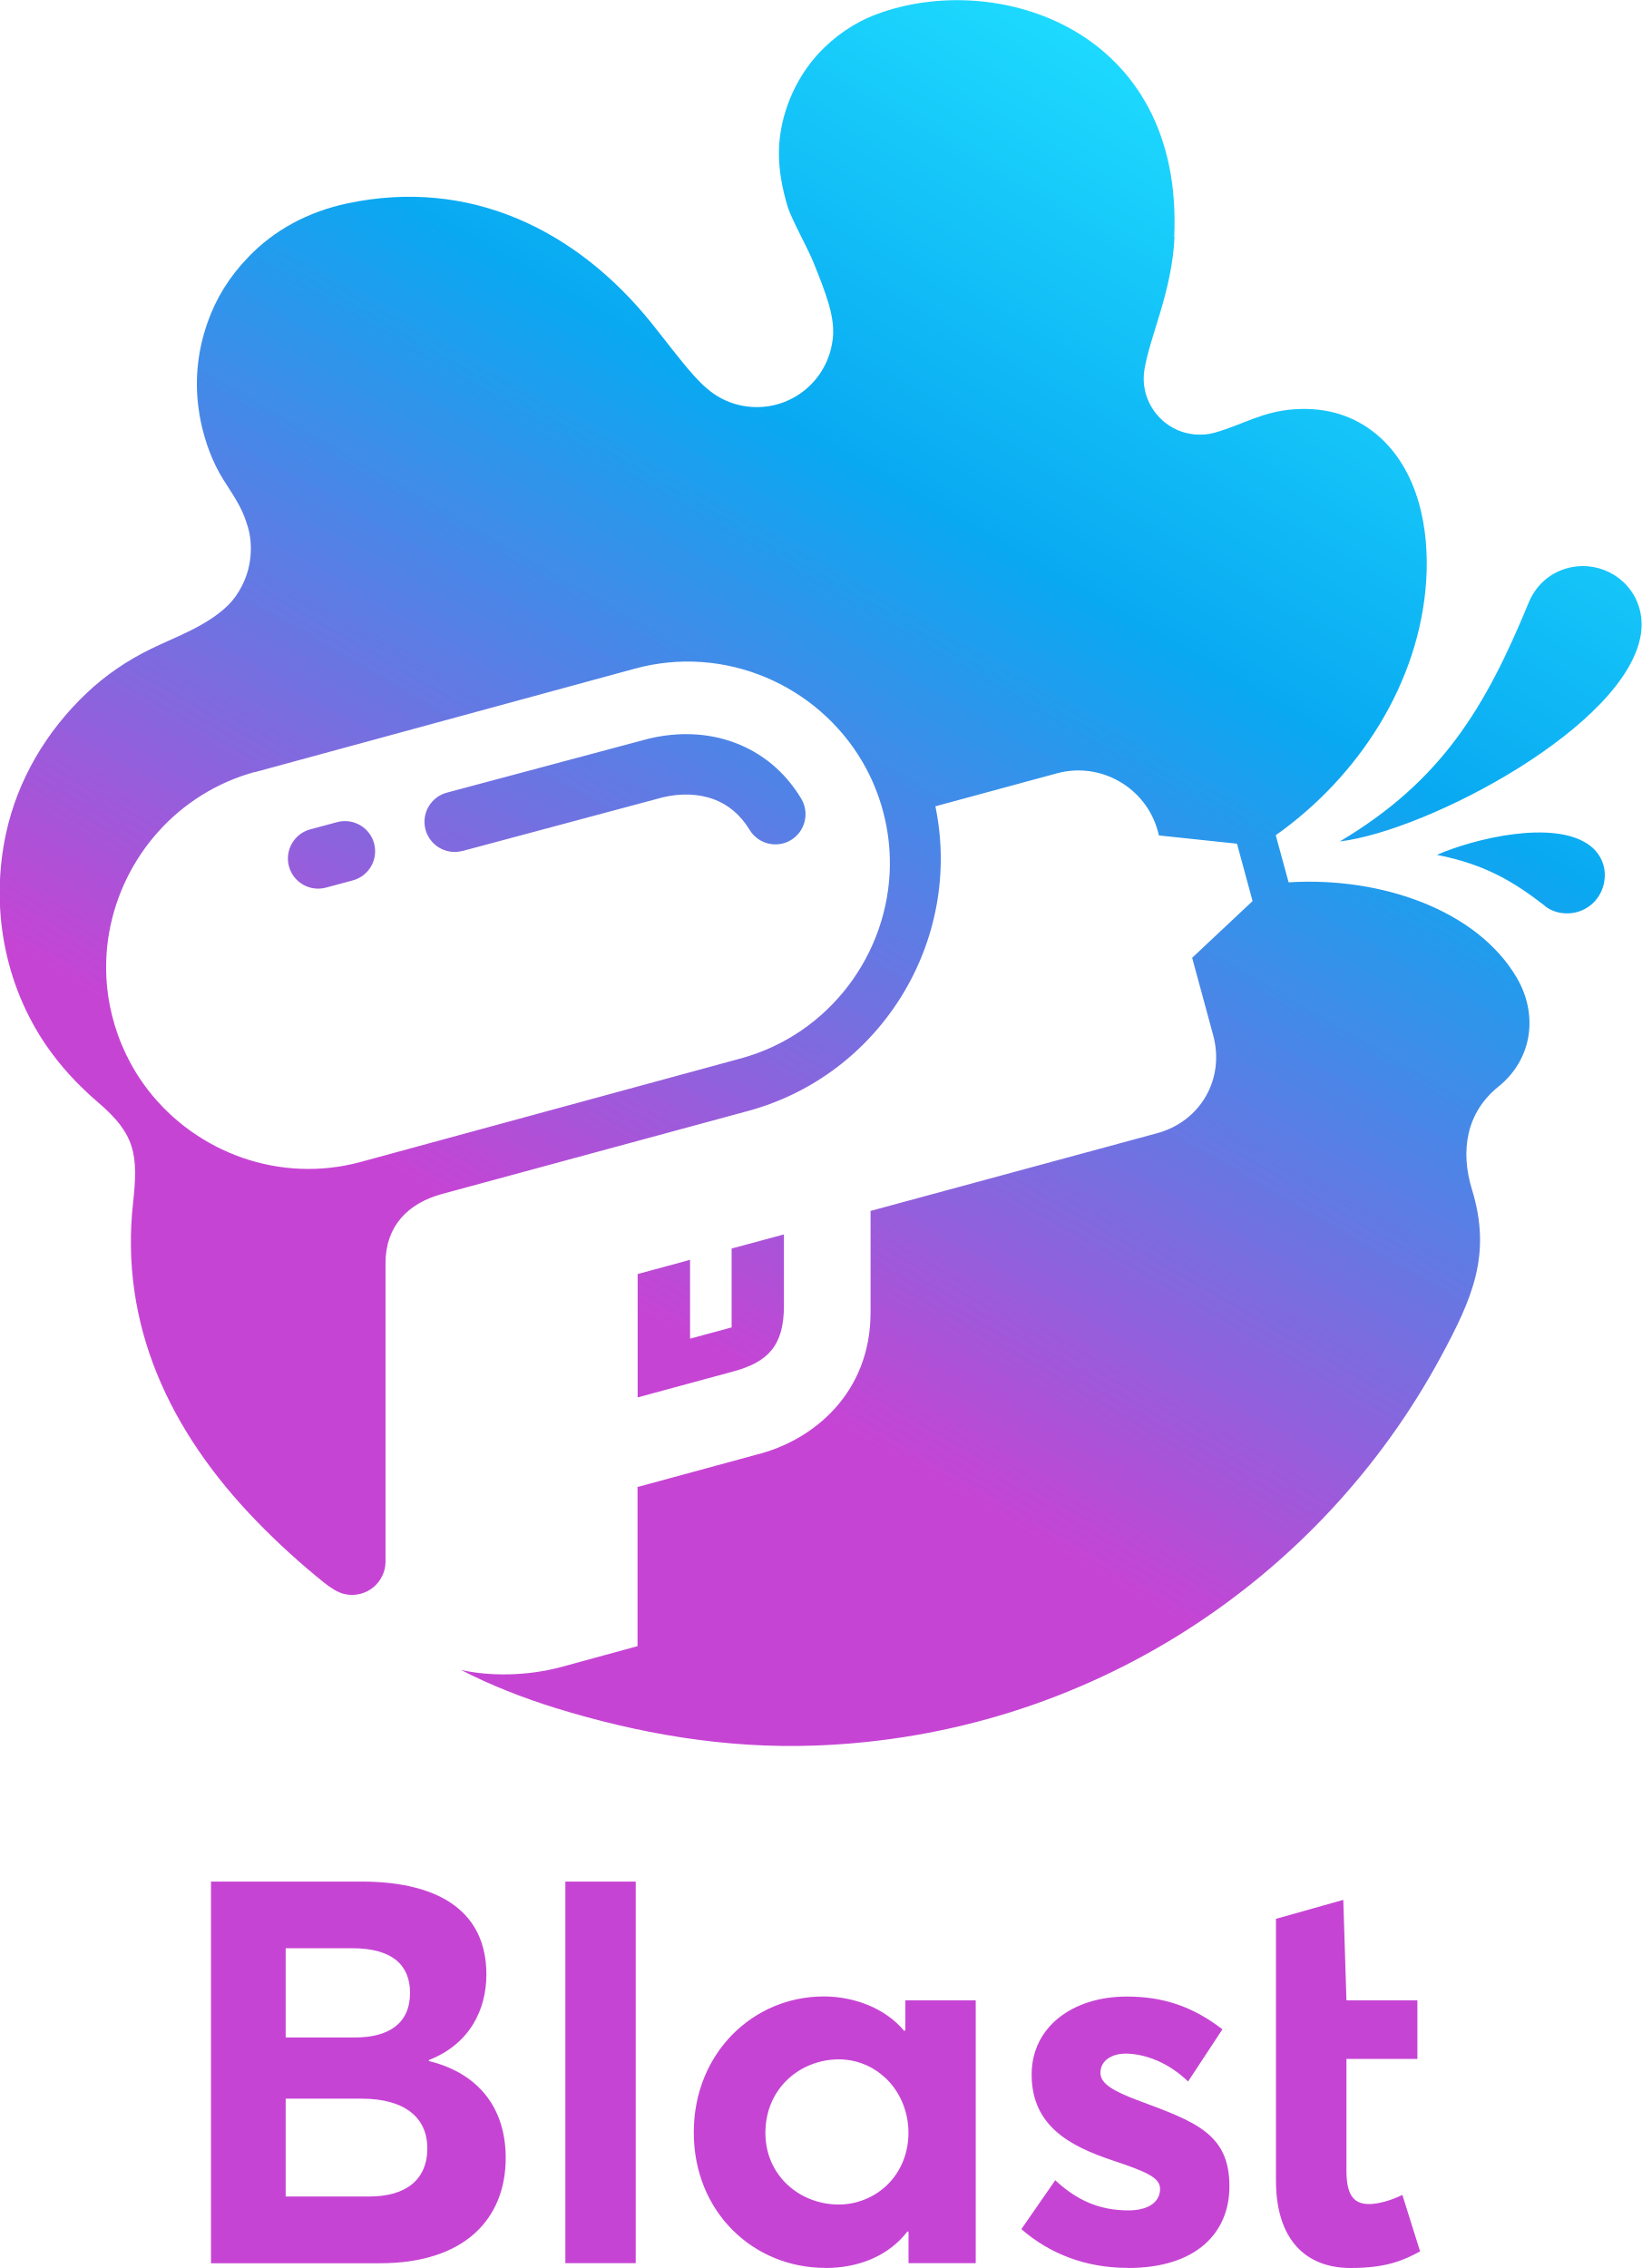
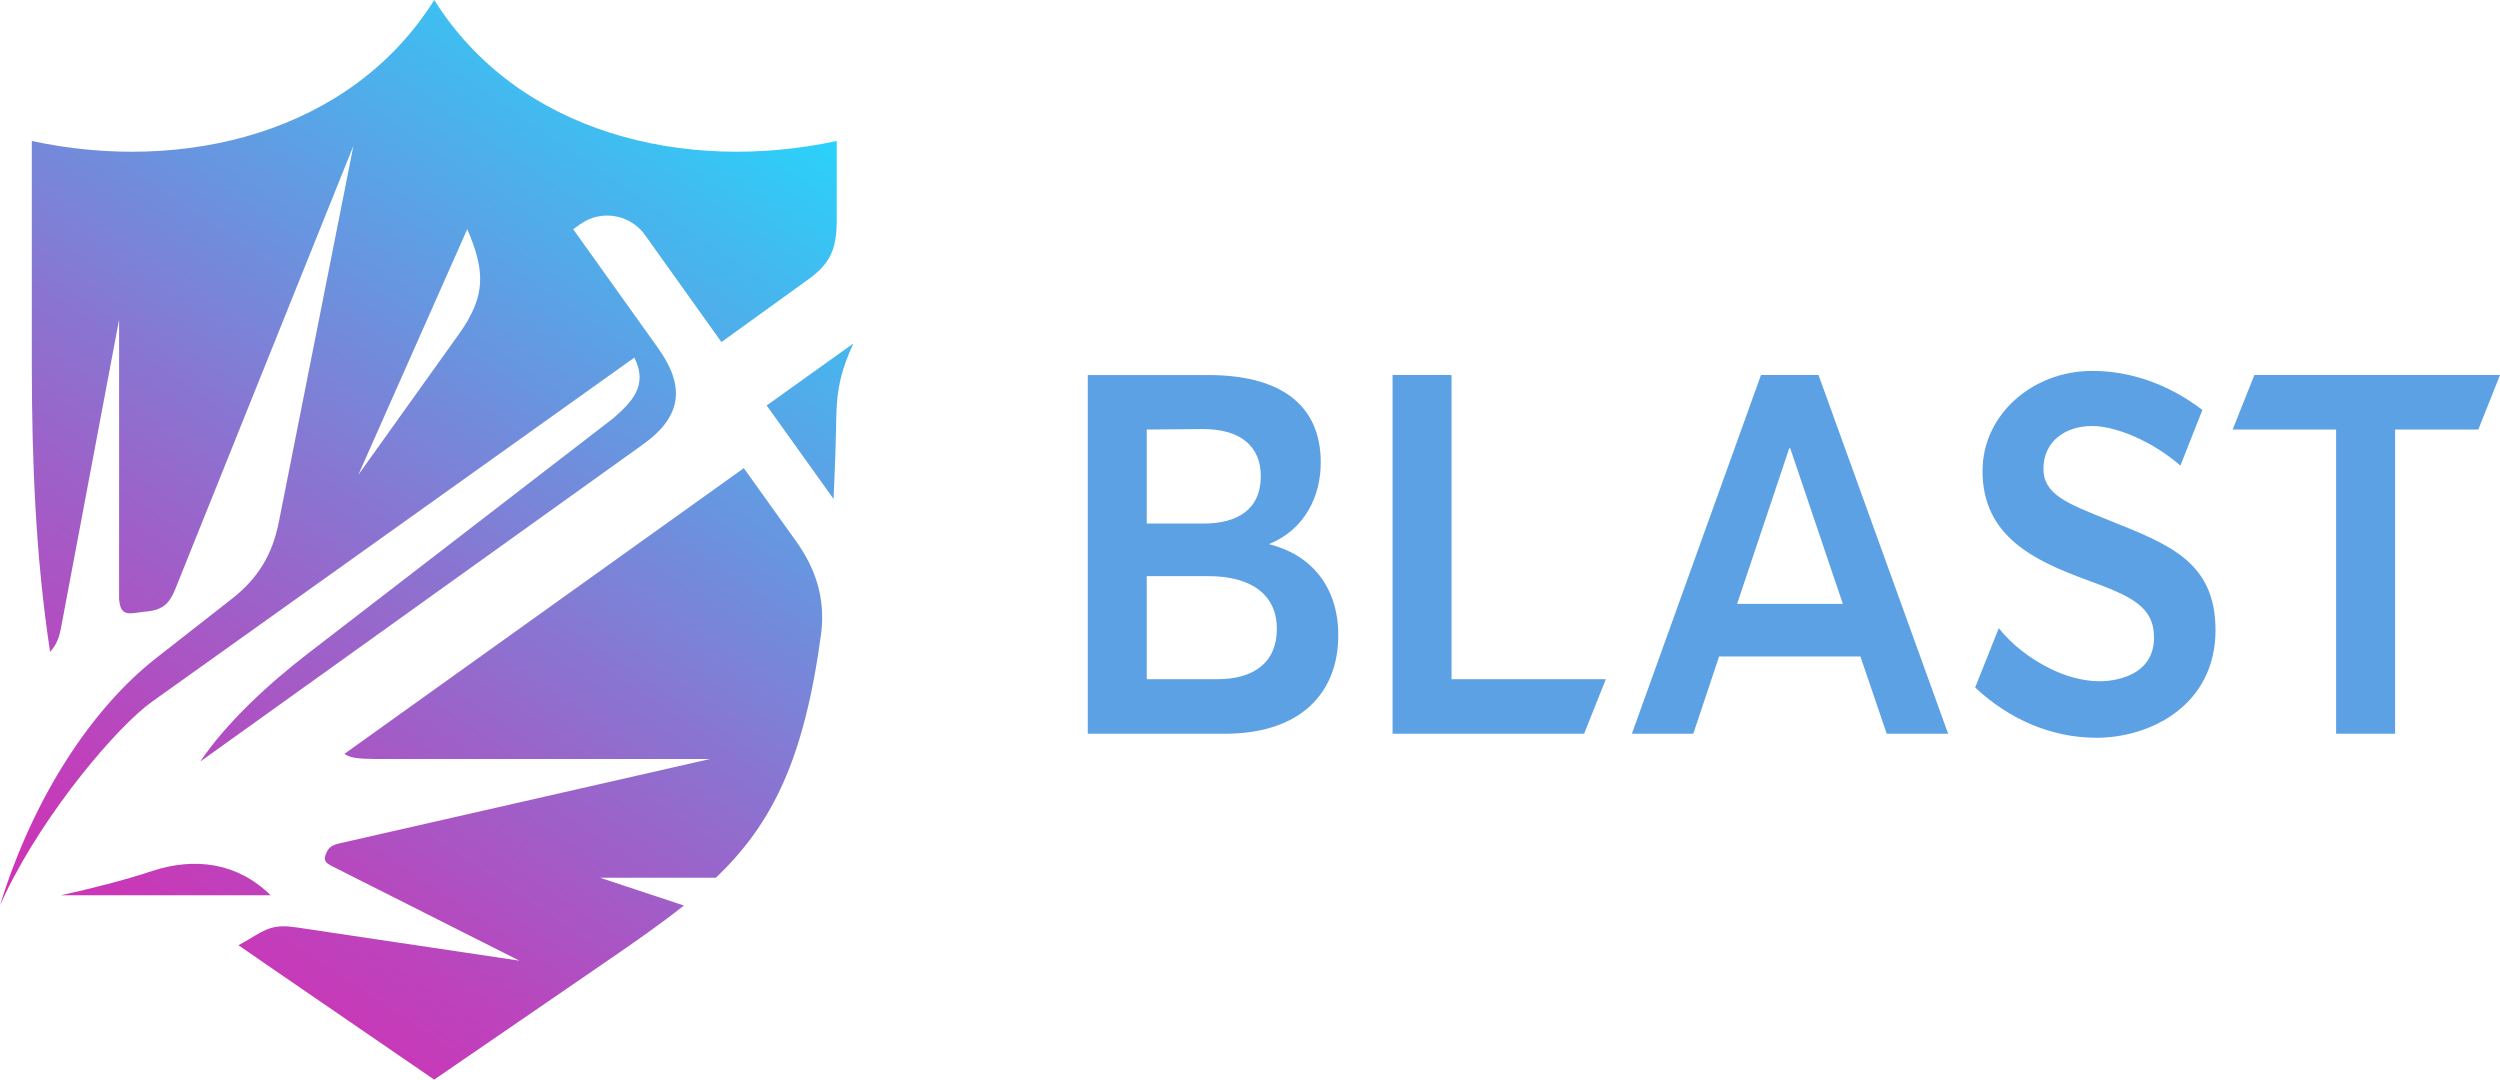
- <svg xmlns="http://www.w3.org/2000/svg" id="b" data-name="Layer 2" viewBox="0 0 145.33 200.78">
+ <svg xmlns="http://www.w3.org/2000/svg" id="b" data-name="Layer 2" viewBox="0 0 514.95 222.38">
  <defs>
-     <linearGradient id="d" x1="110.94" y1="8.33" x2="50.67" y2="112.73" gradientUnits="userSpaceOnUse">
+     <linearGradient id="d" x1="149.41" y1="-1.07" x2="18.65" y2="192.79" gradientUnits="userSpaceOnUse">
      <stop offset="0" stop-color="#1fddff" />
-       <stop offset=".38" stop-color="#09a9f1" />
-       <stop offset="1" stop-color="#c644d4" />
+       <stop offset=".16" stop-color="#3fbdf1" />
+       <stop offset=".57" stop-color="#8c72d0" />
+       <stop offset=".86" stop-color="#bc43bc" />
+       <stop offset="1" stop-color="#cf32b5" />
    </linearGradient>
  </defs>
  <g id="c" data-name="Layer 1">
-     <g>
-       <path d="M103.98,20.98c-.23,4.88-2.19,8.77-2.67,11.78-.33,2.09,.73,4.15,2.58,5.14,.56,.3,1.21,.5,1.91,.56,.58,.05,1.22,0,1.75-.16,2.58-.74,4.2-1.88,7.07-2.07,2.91-.2,5.35,.64,7.24,2.22,3.71,3.1,4.7,8.36,4.4,12.96-.59,9.07-5.99,17.35-13.32,22.53l1.14,4.17c8.15-.51,16.66,2.43,20.19,8.43,1.93,3.28,1.4,7.23-1.62,9.66-2.86,2.3-3.38,5.71-2.34,9.1,1.78,5.77,.01,9.68-2.73,14.77-10.68,19.81-31.3,33.6-55.43,34.46-8.05,.29-15.75-1.09-23.02-3.34-2.8-.87-5.72-2.01-8.31-3.35,2.48,.55,5.79,.57,8.92-.28l6.7-1.83v-14.09s10.52-2.86,10.52-2.86c5.08-1.26,10.11-5.48,10.11-12.59v-8.99l25.37-6.88c3.86-1.05,6.01-4.82,4.96-8.68l-1.86-6.85,5.35-5.02-1.38-5.08-6.91-.73-.1-.38c-1.05-3.87-5.07-6.17-8.93-5.12l-10.76,2.92c2.46,11.89-4.83,23.78-16.58,26.97l-27.1,7.35c-3.05,.83-4.99,2.87-5,6.09v26.49c0,.82-.39,1.63-1.01,2.18-.71,.63-1.73,.88-2.65,.65-.57-.14-1.14-.5-1.75-.98-2.12-1.7-4.13-3.53-6.02-5.48-7.76-8-12.1-17.44-10.92-28.16,.47-4.25,.22-6.08-3.12-8.92-1.81-1.55-3.33-3.22-4.56-5.01-3.75-5.48-4.97-12.33-3.56-18.81,1.01-4.65,3.51-8.98,7.18-12.44,1.64-1.54,3.5-2.82,5.63-3.86,2.35-1.14,4.92-2.01,6.83-3.86,.94-.91,1.65-2.32,1.89-3.6,.18-.93,.19-1.9,0-2.83-.07-.35-.18-.7-.3-1.05-.65-1.92-1.83-3.13-2.66-4.84-.79-1.62-1.33-3.45-1.56-5.32-.31-2.51-.02-4.98,.81-7.36,.76-2.18,1.93-4.08,3.65-5.86,2.26-2.35,5.25-3.99,8.77-4.73,10.76-2.27,20.22,2.29,26.92,10.63,1,1.24,2.5,3.25,3.72,4.61,.73,.81,1.5,1.54,2.48,2.05,.93,.48,1.98,.75,3.1,.75,3.33,0,6.09-2.41,6.65-5.57,.25-1.19,.05-2.4-.28-3.55-.34-1.17-.87-2.5-1.38-3.75-.54-1.31-1.94-3.82-2.25-4.84-.51-1.68-.82-3.38-.78-5.04,.08-3.1,1.39-6.25,3.48-8.53,1.42-1.54,3.21-2.77,5.14-3.49,10.59-3.98,27.24,1.23,26.37,19.73h0Zm14.65,53.51c7.81-.95,25.43-10.24,26.64-18.38,.13-.89,.05-1.73-.21-2.49-.9-2.68-3.81-4.11-6.51-3.26-1.37,.43-2.58,1.44-3.22,3-3.83,9.3-7.71,15.77-16.7,21.12h0Zm18.15,5.73c.63,.49,1.41,.68,2.18,.63,1.46-.1,2.63-1.09,3-2.5,.12-.47,.15-.96,.07-1.43-.14-.78-.56-1.52-1.27-2.06-3.16-2.39-10.38-.58-13.55,.82,4.3,.84,6.83,2.4,9.57,4.52h0Zm-114.18-11.89c-6.88,1.87-11.75,7.57-12.93,14.19-.88,4.93,.38,10.01,3.43,13.97,4.3,5.56,11.69,8.32,18.85,6.37l5.87-1.6,27.76-7.56c7.86-2.14,13.1-9.29,13.2-17.07,.04-3.22-.81-6.42-2.43-9.19-3.98-6.8-12.19-10.41-20.13-8.25l-33.63,9.16h0Zm6.25,10.25l2.38-.64c1.42-.38,2.27-1.84,1.89-3.27-.38-1.42-1.84-2.27-3.27-1.89l-2.38,.64c-1.42,.38-2.27,1.84-1.89,3.27,.38,1.42,1.84,2.27,3.27,1.89h0Zm12.08-3.24l17.73-4.75c1.59-.38,3.18-.34,4.56,.18,1.23,.46,2.32,1.34,3.14,2.69,.76,1.26,2.4,1.67,3.66,.91,1.26-.76,1.67-2.4,.91-3.67-1.47-2.44-3.51-4.05-5.83-4.93-2.42-.92-5.1-1-7.7-.37l-17.84,4.77c-1.42,.38-2.27,1.84-1.89,3.27,.38,1.42,1.84,2.27,3.27,1.89h0Zm15.52,37.45v10.92s8.47-2.3,8.47-2.3c3.02-.82,4.48-2.24,4.48-5.79v-6.34s-4.63,1.25-4.63,1.25v6.98s-3.68,1-3.68,1v-6.98l-4.65,1.26Z" style="fill: url(#d); fill-rule: evenodd;" />
-       <path d="M18.68,200.36h14.96c7.52,0,11.13-3.95,11.13-9.33,0-4.47-2.47-7.52-6.8-8.57v-.09c3.66-1.43,5.09-4.52,5.09-7.57,0-5.38-3.9-8.23-11.09-8.23h-13.29v33.78h0Zm6.61-19.99v-7.9h5.87c3.66,0,5.14,1.57,5.14,3.95,0,2.76-1.95,3.95-4.85,3.95h-6.16Zm0,14.08v-8.66h6.73c3.85,0,5.81,1.71,5.81,4.38,0,2.85-1.95,4.28-5.14,4.28h-7.39Zm24.76,5.9h6.23v-33.78h-6.23v33.78h0Zm23.02,.43c3.05,0,5.66-1.14,7.27-3.24l.09,.05v2.76h5.95v-23.27h-6.23v2.66l-.1,.05c-1.66-2-4.42-3.05-7.13-3.05-6.23,0-11.5,5-11.5,12.04s5.27,11.99,11.64,11.99h0Zm1.19-5.62c-3.52,0-6.5-2.62-6.5-6.33,0-4,3.13-6.52,6.5-6.52,1.51,0,2.91,.56,4,1.53,2.79,2.47,2.93,7.18,.15,9.71-1.13,1.03-2.62,1.61-4.15,1.61h0Zm25.59,5.62c6.09,0,8.99-3.14,8.99-7.23,0-4.62-2.95-5.7-7.99-7.57-2.29-.85-3.43-1.52-3.43-2.47,0-1.24,1.24-1.71,2.19-1.71,1.71,0,3.81,.76,5.57,2.47l3.04-4.62c-2.66-2.05-5.28-2.9-8.47-2.9-4.81,0-8.42,2.71-8.42,6.9,0,4.52,3.33,6.33,7.18,7.61,3,1,4.19,1.52,4.19,2.52,0,1.14-1,1.9-2.81,1.9-2.57,0-4.57-.9-6.47-2.67l-3,4.33c2.52,2.19,5.71,3.43,9.42,3.43h0Zm19.73,0c3.14,0,4.66-.67,6.14-1.47l-1.57-5c-1.05,.52-2.19,.81-2.95,.81-1.47,0-2-.95-2-3v-9.85h6.28v-5.19h-6.28l-.28-8.89-5.96,1.68v23.15c0,5.23,2.62,7.76,6.61,7.76Z" style="fill: #c644d4; fill-rule: evenodd;" />
-     </g>
+     <path d="M54.31,198.28c-1.8-1.23-3.53-2.43-5.2-3.59,.66-.34,1.32-.71,1.98-1.11,3.86-2.33,5.31-3.25,10.01-2.55l45.89,6.85-38.66-19.5c-1.07-.56-1.79-1.06-1.23-2.39,.06-.14,.12-.29,.18-.43,.49-1.2,1.6-1.63,2.76-1.87l76.21-17.35H77.14c-3.08-.07-4.88-.12-6.2-1.06l82.27-58.85,10.77,15.06c3.99,5.58,6.01,11.58,5.19,18.78-3.5,26.27-10.15,39.46-21.7,50.52h-23.89l17.29,5.73c-4.75,3.78-10.15,7.54-16.31,11.76l-35.13,24.1-35.13-24.1h0ZM172.35,29.04c-31.32,6.74-65.7-1.63-82.9-29.04C72.25,27.41,37.87,35.79,6.55,29.04v45.83c0,19.67,.78,39.92,3.77,59.39,1.17-1.28,1.82-2.67,2.23-4.85l11.98-63.57v57.66c.25,2.46,1.03,3.13,3.51,2.73,.74-.12,1.5-.22,2.26-.29,3.17-.31,4.61-1.62,5.77-4.52L72.8,30.03l-15.36,77.47c-1.32,6.66-4.18,11.48-9.53,15.73l-15.77,12.34c-13.17,10.3-25.28,28.63-32.13,50.88,.37-.84,.77-1.67,1.17-2.51,8.3-17.09,23.09-34.38,30.14-39.41l99.34-70.87c2.98,5.84-.72,9.27-4.26,12.43l-63.14,48.65c-8.06,6.21-16.73,14.26-22.02,22.13l91.27-65.38c8.04-5.77,8.62-11.98,3.04-19.79l-17.48-24.48,1.48-1.06c4.26-3.04,10.26-2.03,13.29,2.22l15.76,22.08,17.97-12.97c4.66-3.36,5.78-6.48,5.78-12.23,0-6.12,0-10.11,0-16.23h0Zm-76.1,18.15l-22.44,50.61,20.69-28.94c5.66-7.92,5.44-13.04,1.75-21.66h0ZM55.75,184.41c-6.79-6.71-15.63-7.9-24.4-5-5.51,1.83-13.01,3.75-18.82,5H55.75Zm120.01-113.65l-17.84,12.76,11.11,15.53,2.67,3.73c.26-5.57,.45-10.86,.55-16.64,.11-6.32,1.1-10.06,3.52-15.38Z" style="fill: url(#d); fill-rule: evenodd;" />
+     <path d="M224.06,151.14h28.21c15.76,0,23.39-8.53,23.39-20.29,0-10.2-5.82-16.65-14.15-18.73v-.1c7.33-3.02,10.54-9.89,10.54-16.76,0-12.07-8.54-18.01-23.19-18.01h-24.8v73.9h0Zm12.15-43.3v-19.36l11.34-.1c8.33-.08,12.15,3.85,12.15,9.68,0,6.97-4.92,9.78-11.75,9.78h-11.75Zm0,32.06v-21.23h12.65c9.44,0,14.15,4.27,14.15,10.82,0,6.97-4.72,10.41-12.25,10.41h-14.56Zm50.63,11.24h39.45l4.48-11.24h-31.78v-62.66h-12.15v73.9h0Zm49.29,0h12.65l5.32-15.92h29.11l5.42,15.92h12.65l-26.7-73.9h-11.85l-26.6,73.9h0Zm21.68-26.75l10.74-32.06h.2l10.84,32.06h-21.79Zm73.94,27.58c11.44,0,24.6-6.87,24.6-22.17,0-14.26-9.82-17.74-22.09-22.69-8.62-3.48-13.45-5.31-13.35-10.72,.1-5.52,4.52-8.64,10.04-8.64,4.82,0,12.34,3.08,18.17,8.15l4.53-11.45c-6.88-5.28-14.76-8.05-22.7-8.05-12.35,0-22.59,9.06-22.59,20.61,0,13.53,10.75,18.51,21.58,22.48,9.04,3.31,13.75,5.41,13.75,11.87,0,3.64-1.82,6.44-5.39,7.87-5.17,2.08-10.95,.94-15.83-1.42-4-1.93-7.95-4.88-10.76-8.42l-4.87,12.22c6.99,6.57,15.77,10.35,24.9,10.35h0Zm49.44-.83h12.15v-62.66h17.14l4.48-11.24h-50.6l-4.48,11.24h21.31v62.66Z" style="fill: #5da1e5; fill-rule: evenodd;" />
  </g>
</svg>
